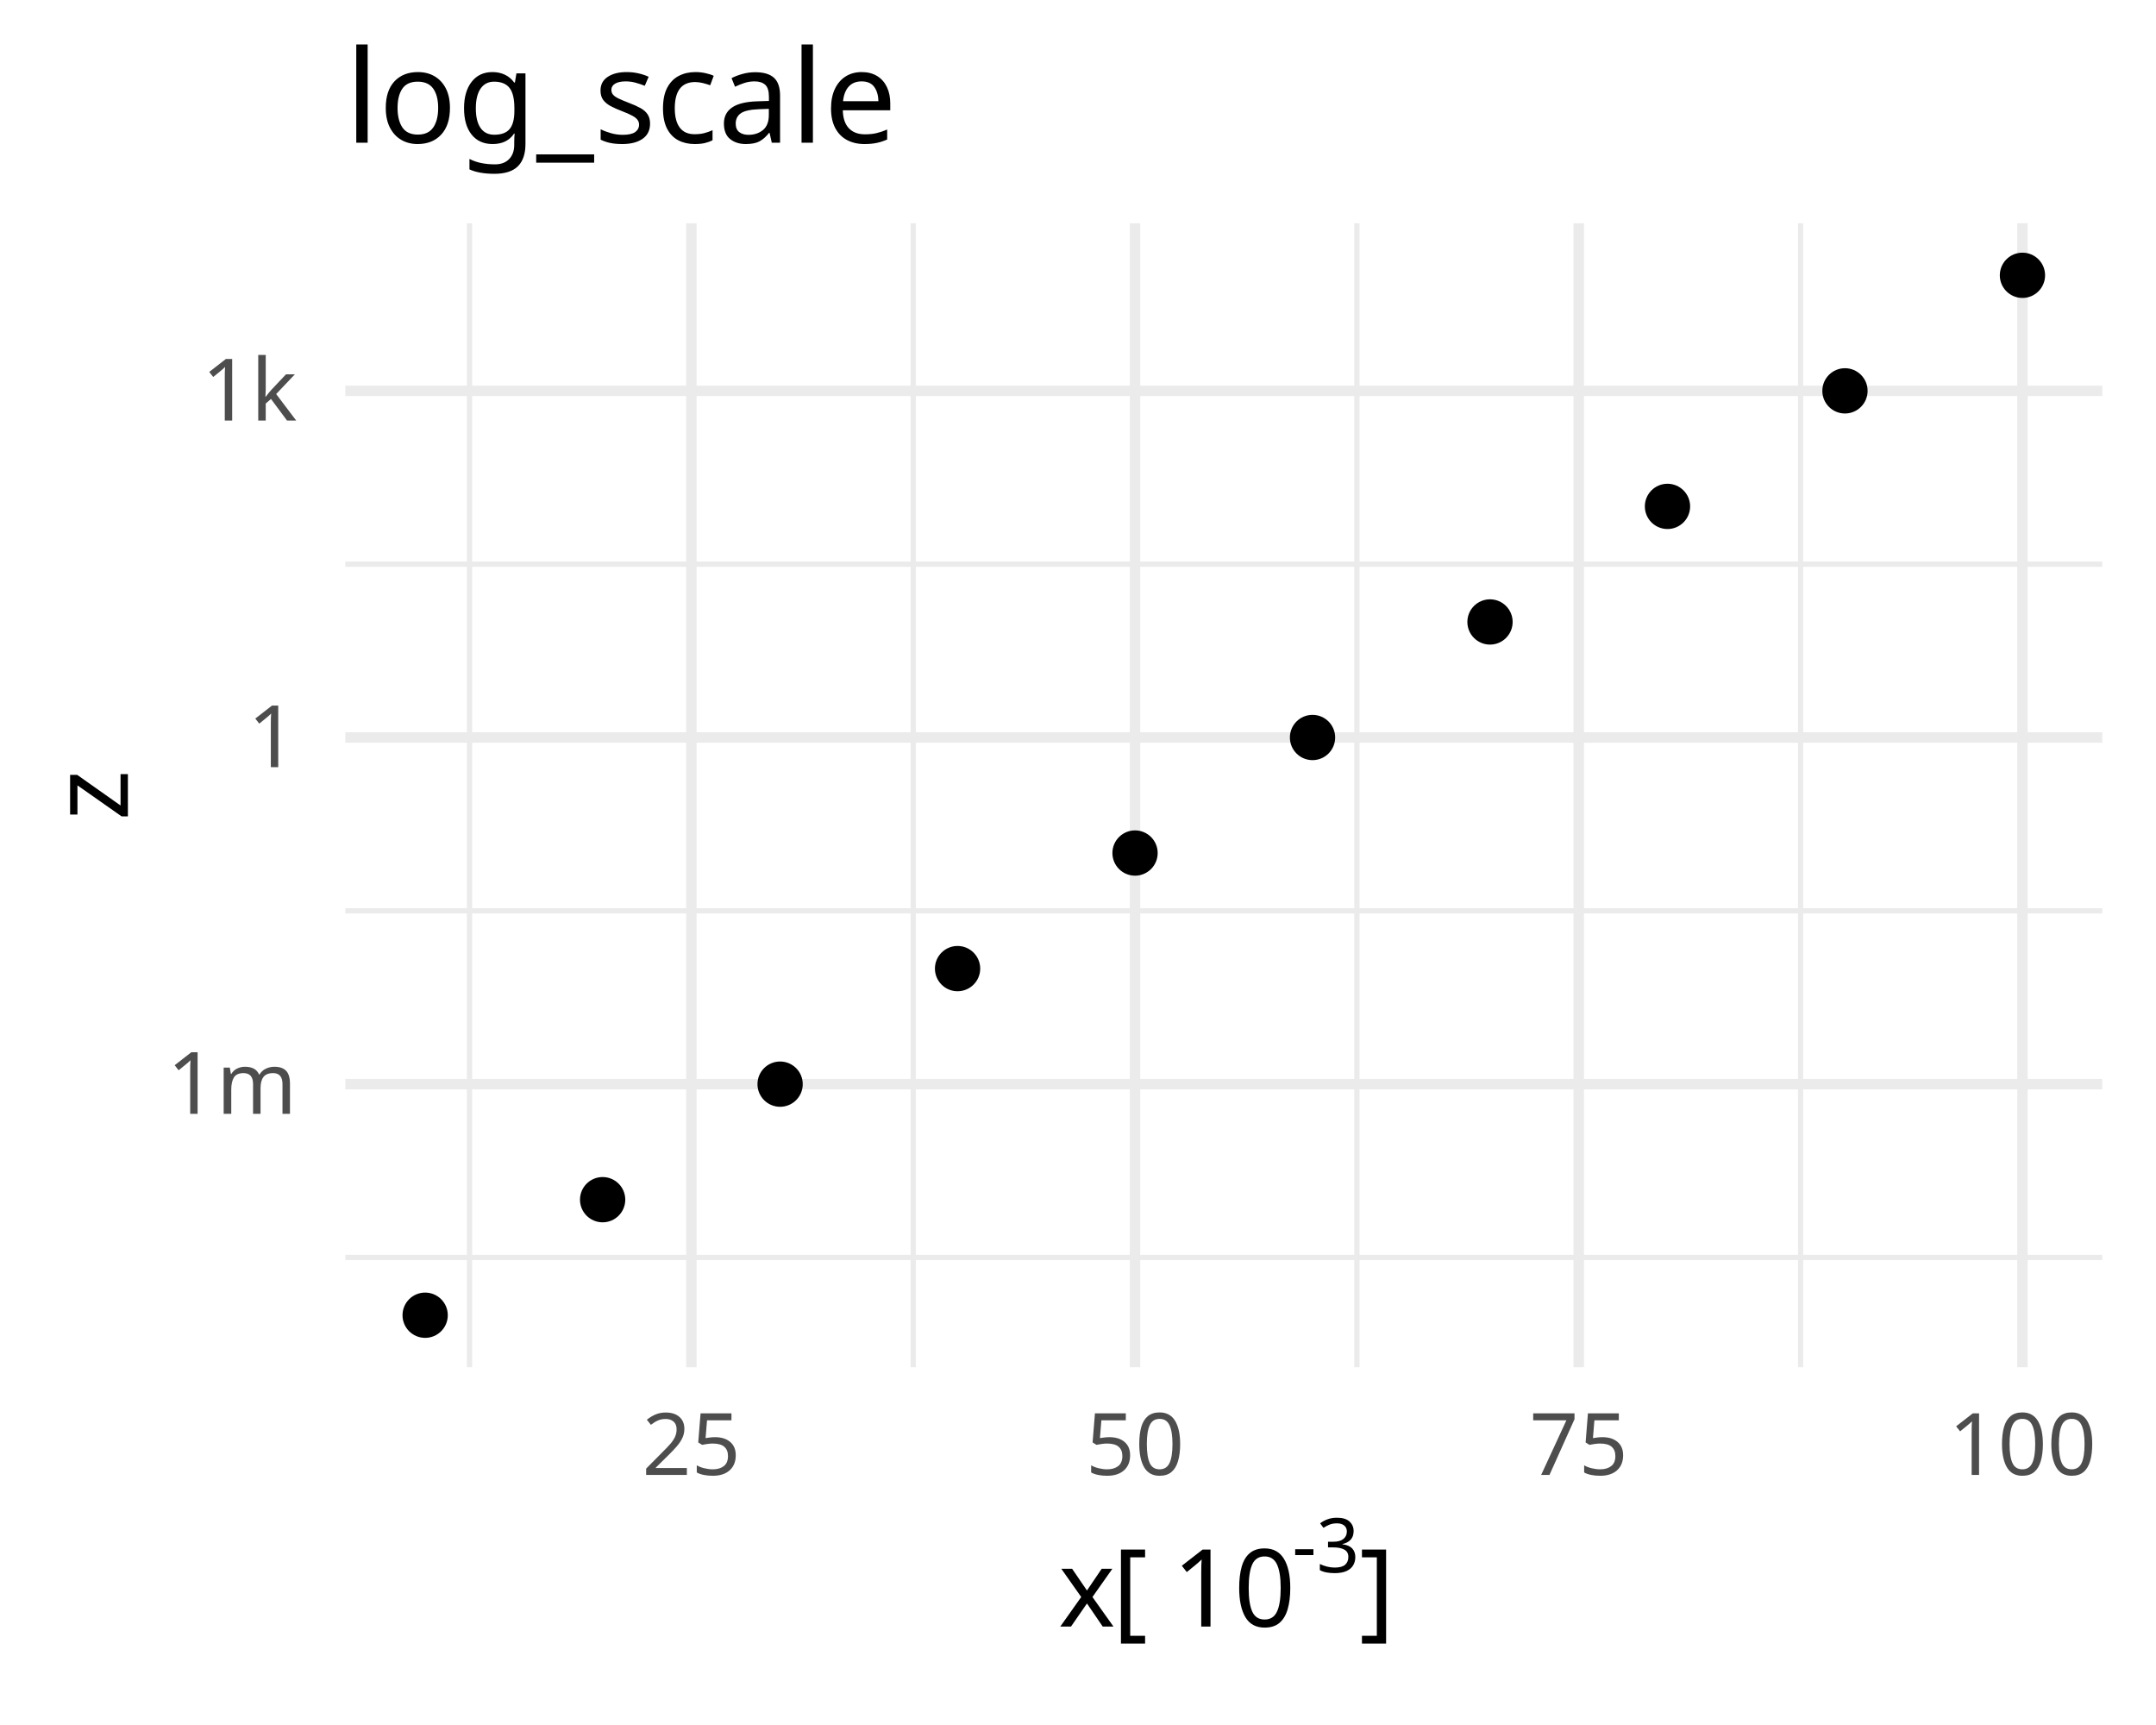
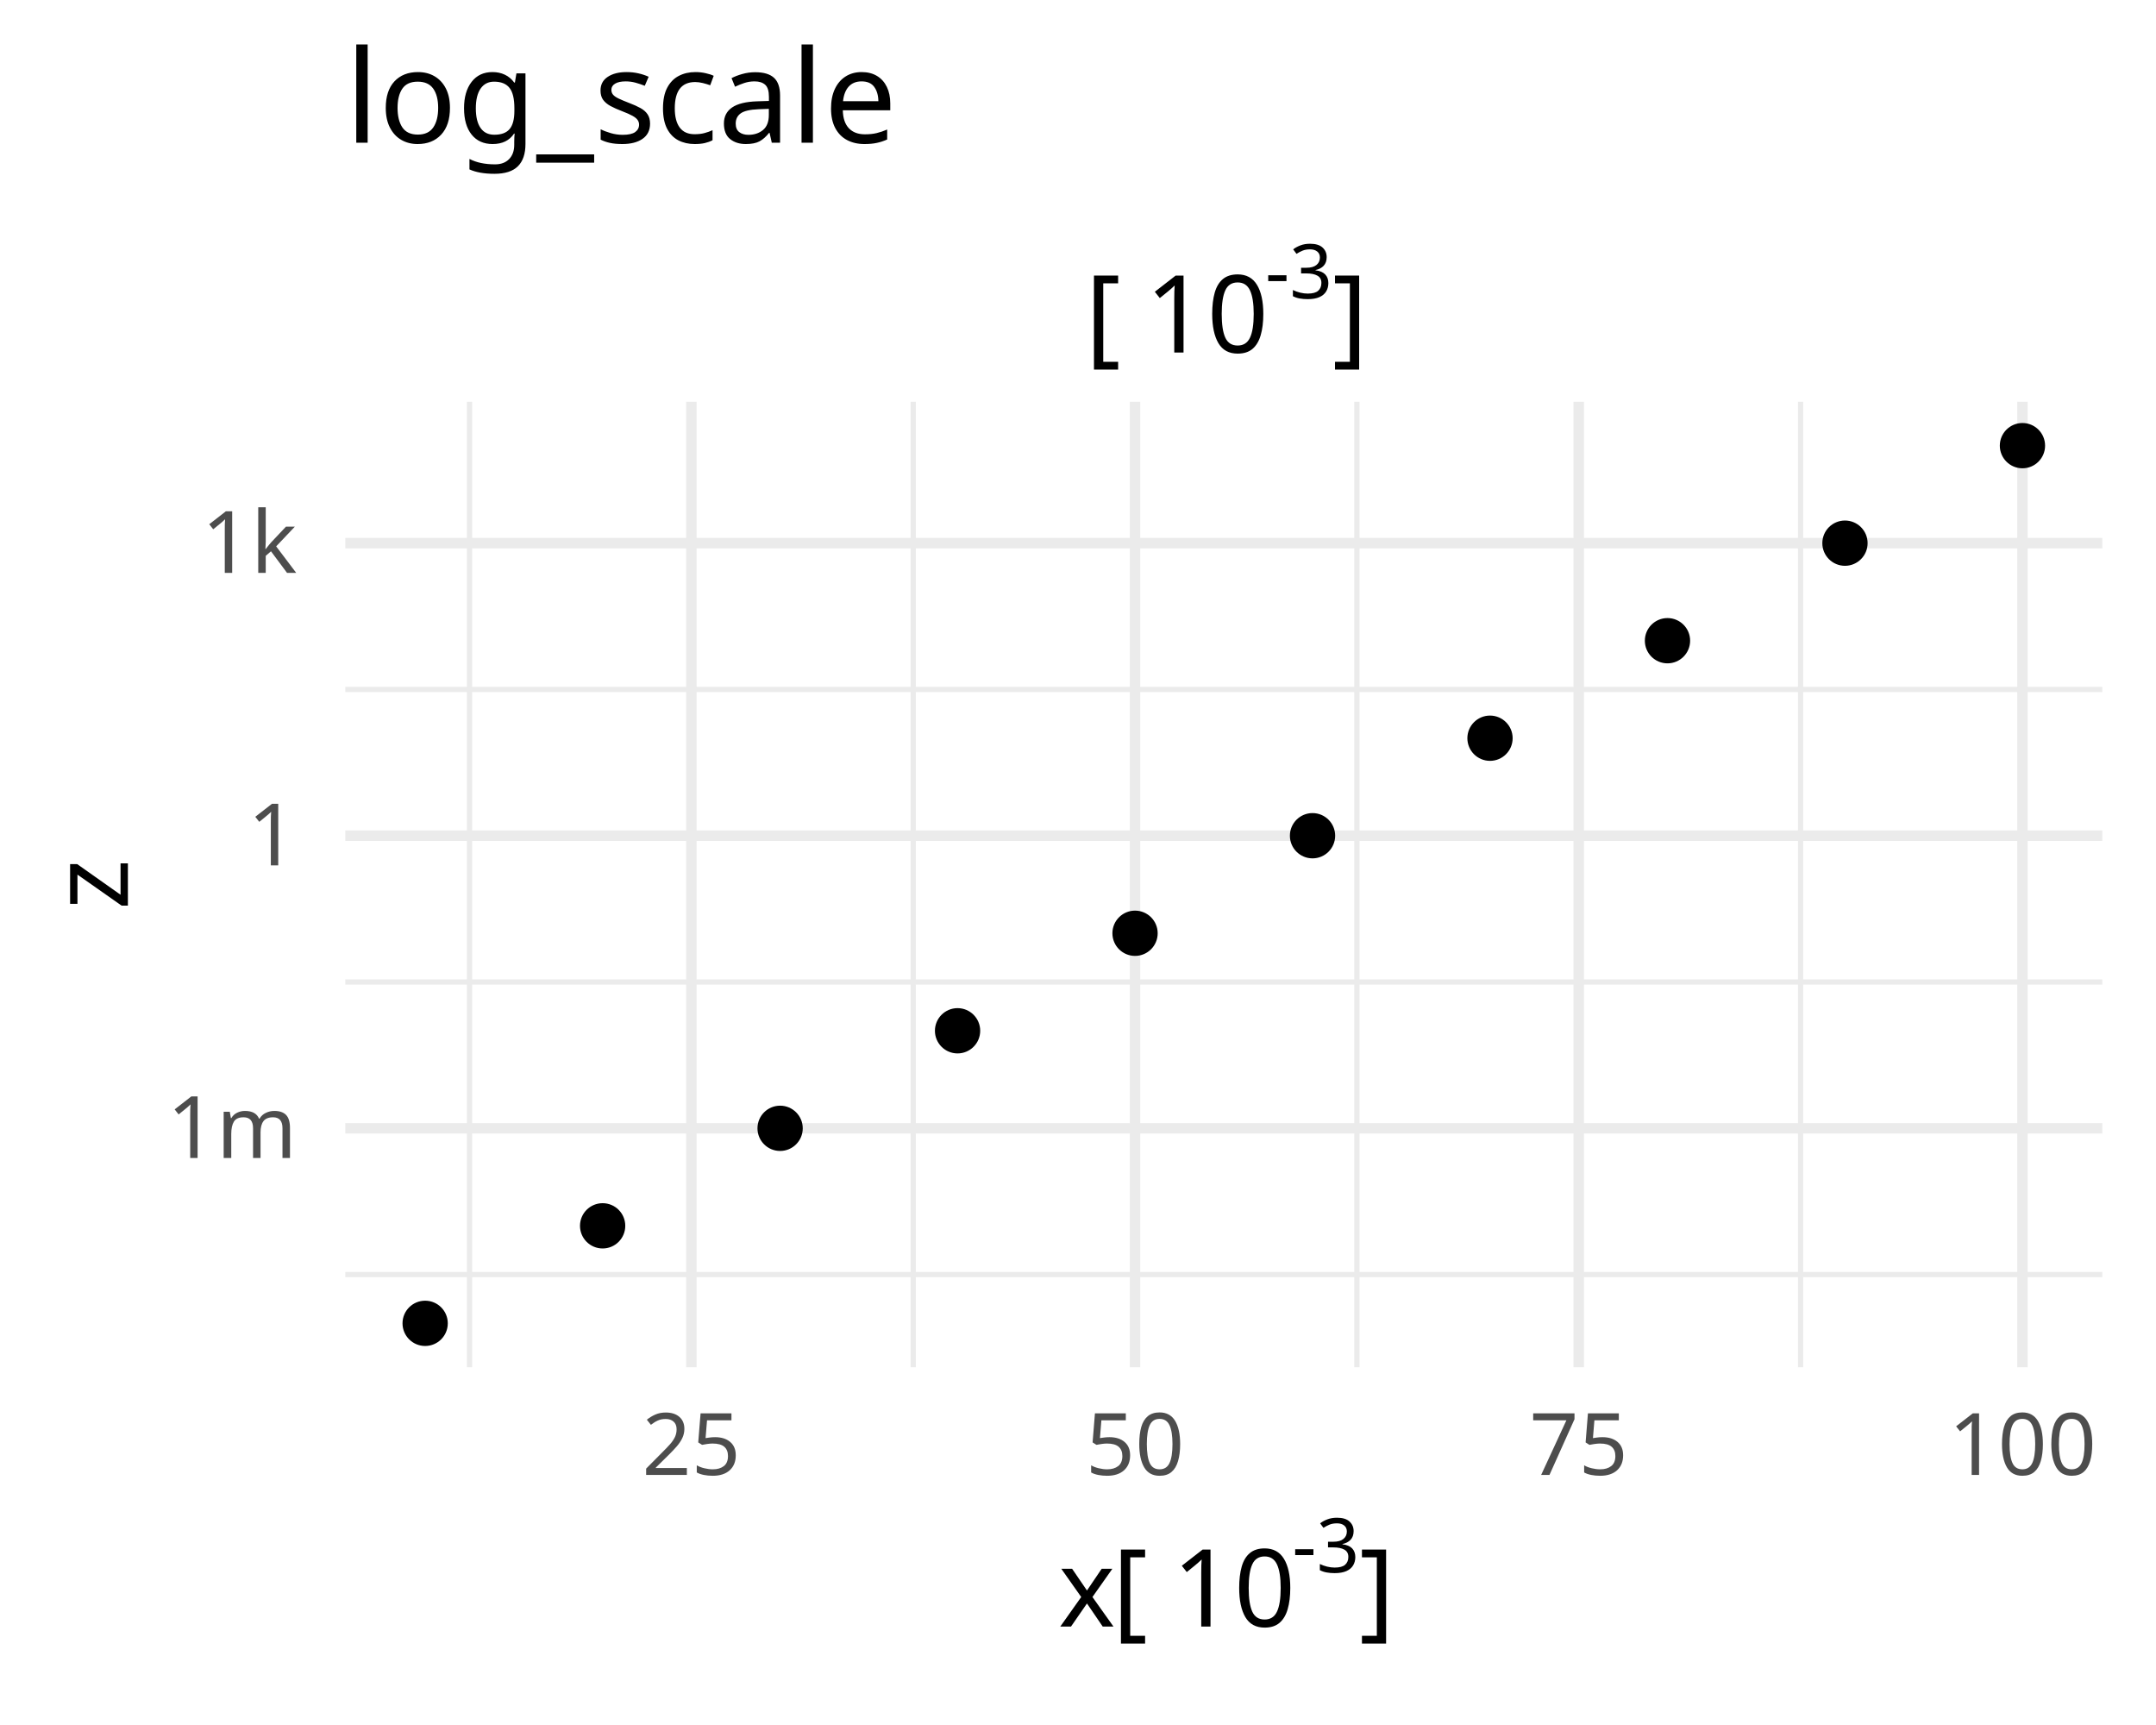
<svg xmlns="http://www.w3.org/2000/svg" class="svglite" data-engine-version="2.0" width="720.00pt" height="576.00pt" viewBox="0 0 720.00 576.00">
  <defs>
    <style type="text/css">
    .svglite line, .svglite polyline, .svglite polygon, .svglite path, .svglite rect, .svglite circle {
      fill: none;
      stroke: #000000;
      stroke-linecap: round;
      stroke-linejoin: round;
      stroke-miterlimit: 10.00;
    }
  </style>
  </defs>
  <rect width="100%" height="100%" style="stroke: none; fill: #FFFFFF;" />
  <defs>
    <clipPath id="cpMC4wMHw3MjAuMDB8MC4wMHw1NzYuMDA=">
      <rect x="0.00" y="0.00" width="720.00" height="576.00" />
    </clipPath>
  </defs>
  <g clip-path="url(#cpMC4wMHw3MjAuMDB8MC4wMHw1NzYuMDA=)">
- </g>
+     <rect x="0.00" y="0.00" width="720.00" height="576.00" style="stroke-width: 3.49; stroke: none; fill: #FFFFFF;" />
+   </g>
  <defs>
-     <clipPath id="cpMTE1LjMxfDcwMi4wN3w3NC41Nnw0NTYuNTQ=">
-       <rect x="115.31" y="74.56" width="586.76" height="381.97" />
+     <clipPath id="cpMTE1LjMxfDcwMi4wN3wxMzQuMTZ8NDU2LjU0">
+       <rect x="115.31" y="134.16" width="586.76" height="322.38" />
    </clipPath>
  </defs>
-   <g clip-path="url(#cpMTE1LjMxfDcwMi4wN3w3NC41Nnw0NTYuNTQ=)">
-     <polyline points="115.31,419.88 702.07,419.88 " style="stroke-width: 1.75; stroke: #EBEBEB; stroke-linecap: butt;" />
-     <polyline points="115.31,304.13 702.07,304.13 " style="stroke-width: 1.75; stroke: #EBEBEB; stroke-linecap: butt;" />
-     <polyline points="115.31,188.38 702.07,188.38 " style="stroke-width: 1.75; stroke: #EBEBEB; stroke-linecap: butt;" />
-     <polyline points="156.80,456.54 156.80,74.56 " style="stroke-width: 1.75; stroke: #EBEBEB; stroke-linecap: butt;" />
-     <polyline points="304.97,456.54 304.97,74.56 " style="stroke-width: 1.75; stroke: #EBEBEB; stroke-linecap: butt;" />
-     <polyline points="453.14,456.54 453.14,74.56 " style="stroke-width: 1.75; stroke: #EBEBEB; stroke-linecap: butt;" />
-     <polyline points="601.31,456.54 601.31,74.56 " style="stroke-width: 1.75; stroke: #EBEBEB; stroke-linecap: butt;" />
-     <polyline points="115.31,362.01 702.07,362.01 " style="stroke-width: 3.49; stroke: #EBEBEB; stroke-linecap: butt;" />
-     <polyline points="115.31,246.26 702.07,246.26 " style="stroke-width: 3.49; stroke: #EBEBEB; stroke-linecap: butt;" />
-     <polyline points="115.31,130.51 702.07,130.51 " style="stroke-width: 3.49; stroke: #EBEBEB; stroke-linecap: butt;" />
-     <polyline points="230.88,456.54 230.88,74.56 " style="stroke-width: 3.49; stroke: #EBEBEB; stroke-linecap: butt;" />
-     <polyline points="379.05,456.54 379.05,74.56 " style="stroke-width: 3.49; stroke: #EBEBEB; stroke-linecap: butt;" />
-     <polyline points="527.22,456.54 527.22,74.56 " style="stroke-width: 3.49; stroke: #EBEBEB; stroke-linecap: butt;" />
-     <polyline points="675.40,456.54 675.40,74.56 " style="stroke-width: 3.49; stroke: #EBEBEB; stroke-linecap: butt;" />
-     <circle cx="141.98" cy="439.17" r="6.40" style="stroke-width: 2.32; fill: #000000;" />
-     <circle cx="201.25" cy="400.59" r="6.40" style="stroke-width: 2.32; fill: #000000;" />
-     <circle cx="260.52" cy="362.01" r="6.40" style="stroke-width: 2.32; fill: #000000;" />
-     <circle cx="319.78" cy="323.43" r="6.40" style="stroke-width: 2.32; fill: #000000;" />
-     <circle cx="379.05" cy="284.84" r="6.40" style="stroke-width: 2.32; fill: #000000;" />
-     <circle cx="438.32" cy="246.26" r="6.40" style="stroke-width: 2.32; fill: #000000;" />
-     <circle cx="497.59" cy="207.68" r="6.40" style="stroke-width: 2.32; fill: #000000;" />
-     <circle cx="556.86" cy="169.09" r="6.40" style="stroke-width: 2.32; fill: #000000;" />
-     <circle cx="616.13" cy="130.51" r="6.40" style="stroke-width: 2.32; fill: #000000;" />
-     <circle cx="675.40" cy="91.93" r="6.40" style="stroke-width: 2.32; fill: #000000;" />
+   <g clip-path="url(#cpMTE1LjMxfDcwMi4wN3wxMzQuMTZ8NDU2LjU0)">
+     <polyline points="115.31,425.60 702.07,425.60 " style="stroke-width: 1.75; stroke: #EBEBEB; stroke-linecap: butt;" />
+     <polyline points="115.31,327.91 702.07,327.91 " style="stroke-width: 1.75; stroke: #EBEBEB; stroke-linecap: butt;" />
+     <polyline points="115.31,230.22 702.07,230.22 " style="stroke-width: 1.75; stroke: #EBEBEB; stroke-linecap: butt;" />
+     <polyline points="156.80,456.54 156.80,134.16 " style="stroke-width: 1.75; stroke: #EBEBEB; stroke-linecap: butt;" />
+     <polyline points="304.97,456.54 304.97,134.16 " style="stroke-width: 1.75; stroke: #EBEBEB; stroke-linecap: butt;" />
+     <polyline points="453.14,456.54 453.14,134.16 " style="stroke-width: 1.75; stroke: #EBEBEB; stroke-linecap: butt;" />
+     <polyline points="601.31,456.54 601.31,134.16 " style="stroke-width: 1.75; stroke: #EBEBEB; stroke-linecap: butt;" />
+     <polyline points="115.31,376.76 702.07,376.76 " style="stroke-width: 3.49; stroke: #EBEBEB; stroke-linecap: butt;" />
+     <polyline points="115.31,279.06 702.07,279.06 " style="stroke-width: 3.49; stroke: #EBEBEB; stroke-linecap: butt;" />
+     <polyline points="115.31,181.37 702.07,181.37 " style="stroke-width: 3.49; stroke: #EBEBEB; stroke-linecap: butt;" />
+     <polyline points="230.88,456.54 230.88,134.16 " style="stroke-width: 3.49; stroke: #EBEBEB; stroke-linecap: butt;" />
+     <polyline points="379.05,456.54 379.05,134.16 " style="stroke-width: 3.49; stroke: #EBEBEB; stroke-linecap: butt;" />
+     <polyline points="527.22,456.54 527.22,134.16 " style="stroke-width: 3.49; stroke: #EBEBEB; stroke-linecap: butt;" />
+     <polyline points="675.40,456.54 675.40,134.16 " style="stroke-width: 3.49; stroke: #EBEBEB; stroke-linecap: butt;" />
+     <circle cx="141.98" cy="441.88" r="6.40" style="stroke-width: 2.32; fill: #000000;" />
+     <circle cx="201.25" cy="409.32" r="6.40" style="stroke-width: 2.32; fill: #000000;" />
+     <circle cx="260.52" cy="376.76" r="6.40" style="stroke-width: 2.32; fill: #000000;" />
+     <circle cx="319.78" cy="344.19" r="6.40" style="stroke-width: 2.32; fill: #000000;" />
+     <circle cx="379.05" cy="311.63" r="6.40" style="stroke-width: 2.32; fill: #000000;" />
+     <circle cx="438.32" cy="279.06" r="6.40" style="stroke-width: 2.32; fill: #000000;" />
+     <circle cx="497.59" cy="246.50" r="6.40" style="stroke-width: 2.32; fill: #000000;" />
+     <circle cx="556.86" cy="213.94" r="6.40" style="stroke-width: 2.32; fill: #000000;" />
+     <circle cx="616.13" cy="181.37" r="6.40" style="stroke-width: 2.32; fill: #000000;" />
+     <circle cx="675.40" cy="148.81" r="6.40" style="stroke-width: 2.32; fill: #000000;" />
  </g>
  <g clip-path="url(#cpMC4wMHw3MjAuMDB8MC4wMHw1NzYuMDA=)">
-     <text x="99.17" y="371.92" text-anchor="end" style="font-size: 28.80px; fill: #4D4D4D; font-family: sans;" textLength="40.02px" lengthAdjust="spacingAndGlyphs">1m</text>
-     <text x="99.17" y="256.17" text-anchor="end" style="font-size: 28.80px; fill: #4D4D4D; font-family: sans;" textLength="24.02px" lengthAdjust="spacingAndGlyphs">1 </text>
-     <text x="99.17" y="140.42" text-anchor="end" style="font-size: 28.80px; fill: #4D4D4D; font-family: sans;" textLength="30.43px" lengthAdjust="spacingAndGlyphs">1k</text>
+     <text x="99.17" y="386.67" text-anchor="end" style="font-size: 28.80px; fill: #4D4D4D; font-family: sans;" textLength="40.02px" lengthAdjust="spacingAndGlyphs">1m</text>
+     <text x="99.17" y="288.97" text-anchor="end" style="font-size: 28.80px; fill: #4D4D4D; font-family: sans;" textLength="24.02px" lengthAdjust="spacingAndGlyphs">1 </text>
+     <text x="99.17" y="191.28" text-anchor="end" style="font-size: 28.80px; fill: #4D4D4D; font-family: sans;" textLength="30.43px" lengthAdjust="spacingAndGlyphs">1k</text>
    <text x="230.88" y="492.50" text-anchor="middle" style="font-size: 28.80px; fill: #4D4D4D; font-family: sans;" textLength="32.04px" lengthAdjust="spacingAndGlyphs">25</text>
    <text x="379.05" y="492.50" text-anchor="middle" style="font-size: 28.80px; fill: #4D4D4D; font-family: sans;" textLength="32.04px" lengthAdjust="spacingAndGlyphs">50</text>
    <text x="527.22" y="492.50" text-anchor="middle" style="font-size: 28.80px; fill: #4D4D4D; font-family: sans;" textLength="32.04px" lengthAdjust="spacingAndGlyphs">75</text>
    <text x="675.40" y="492.50" text-anchor="middle" style="font-size: 28.80px; fill: #4D4D4D; font-family: sans;" textLength="48.06px" lengthAdjust="spacingAndGlyphs">100</text>
+     <text x="362.46" y="117.72" style="font-size: 36.00px; font-family: sans;" textLength="20.00px" lengthAdjust="spacingAndGlyphs"> [</text>
+     <text x="382.46" y="117.72" style="font-size: 36.00px; font-family: sans;" textLength="40.05px" lengthAdjust="spacingAndGlyphs">10</text>
+     <text x="422.51" y="99.64" style="font-size: 25.20px; font-family: sans;" textLength="22.41px" lengthAdjust="spacingAndGlyphs">-3</text>
+     <text x="444.92" y="117.72" style="font-size: 36.00px; font-family: sans;" textLength="10.00px" lengthAdjust="spacingAndGlyphs">]</text>
    <text x="353.45" y="543.12" style="font-size: 36.00px; font-family: sans;" textLength="18.01px" lengthAdjust="spacingAndGlyphs">x</text>
    <text x="371.47" y="543.12" style="font-size: 36.00px; font-family: sans;" textLength="20.00px" lengthAdjust="spacingAndGlyphs"> [</text>
    <text x="391.47" y="543.12" style="font-size: 36.00px; font-family: sans;" textLength="40.05px" lengthAdjust="spacingAndGlyphs">10</text>
    <text x="431.51" y="525.04" style="font-size: 25.20px; font-family: sans;" textLength="22.41px" lengthAdjust="spacingAndGlyphs">-3</text>
    <text x="453.92" y="543.12" style="font-size: 36.00px; font-family: sans;" textLength="10.00px" lengthAdjust="spacingAndGlyphs">]</text>
-     <text transform="translate(42.71,265.55) rotate(-90)" text-anchor="middle" style="font-size: 36.00px; font-family: sans;" textLength="18.01px" lengthAdjust="spacingAndGlyphs">z</text>
+     <text transform="translate(42.71,295.35) rotate(-90)" text-anchor="middle" style="font-size: 36.00px; font-family: sans;" textLength="18.01px" lengthAdjust="spacingAndGlyphs">z</text>
    <text x="115.31" y="47.66" style="font-size: 43.20px; font-family: sans;" textLength="182.55px" lengthAdjust="spacingAndGlyphs">log_scale</text>
  </g>
</svg>
